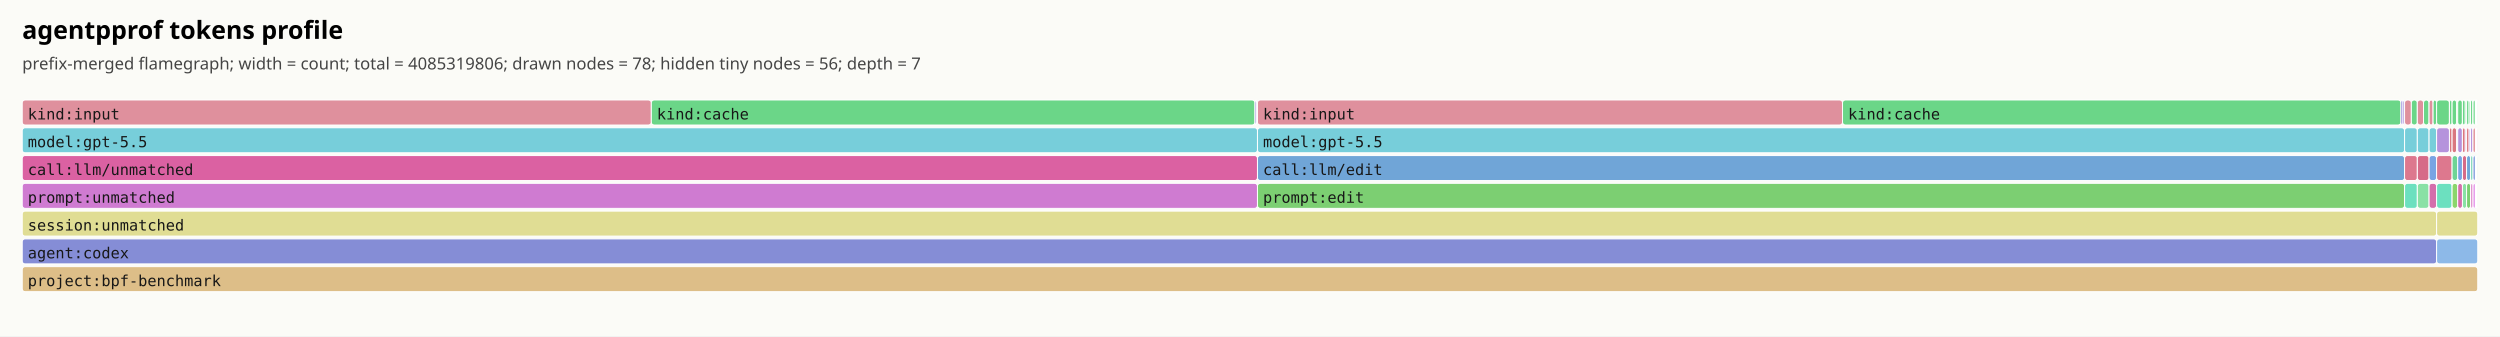
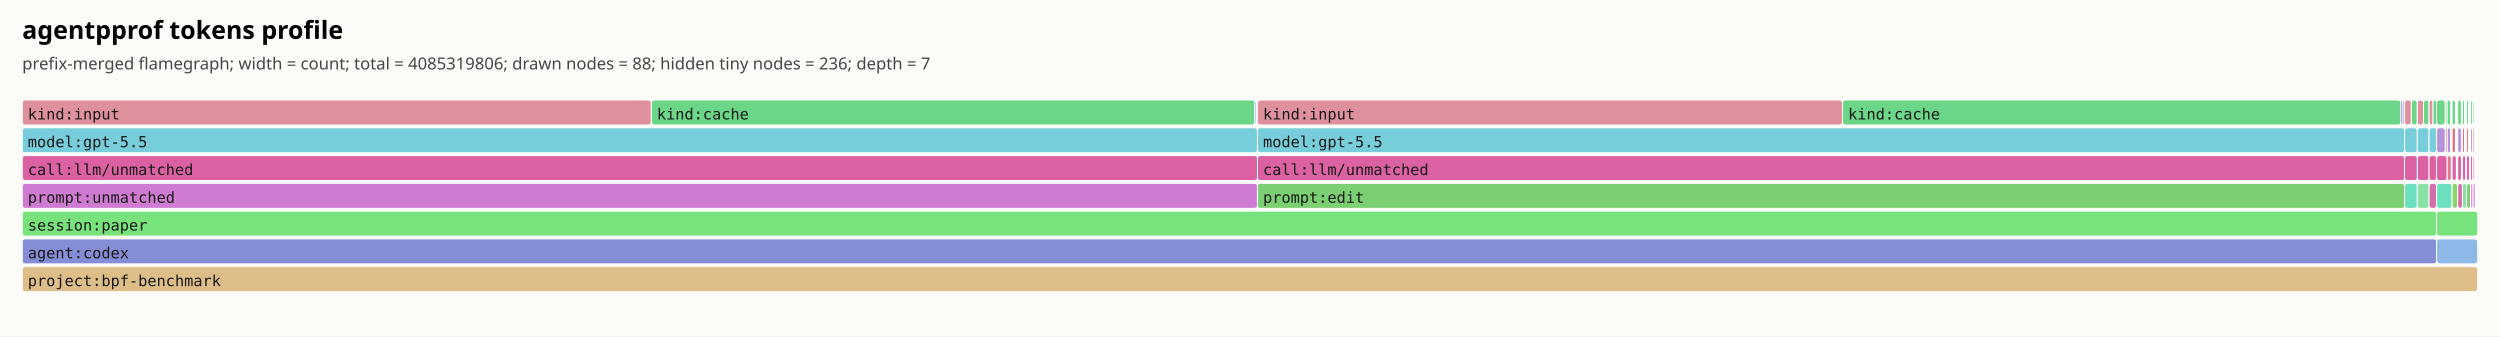
<svg xmlns="http://www.w3.org/2000/svg" width="1800" height="242" viewBox="0 0 1800 242">
  <style>text{font-family:ui-monospace,Menlo,monospace;font-size:11px;pointer-events:none}.title{font-family:system-ui,sans-serif;font-size:18px;font-weight:700}.meta{font-family:system-ui,sans-serif;font-size:12px;fill:#444}rect:hover{stroke:#111;stroke-width:1.2}</style>
  <rect width="1800" height="242" fill="#fbfbf7" />
  <text class="title" x="16" y="28">agentpprof tokens profile</text>
-   <text class="meta" x="16" y="50">prefix-merged flamegraph; width = count; total = 4085319806; drawn nodes = 78; hidden tiny nodes = 56; depth = 7</text>
+   <text class="meta" x="16" y="50">prefix-merged flamegraph; width = count; total = 4085319806; drawn nodes = 88; hidden tiny nodes = 236; depth = 7</text>
  <g>
    <rect x="16.000" y="192.000" width="1768.000" height="18" rx="2" ry="2" fill="hsl(38 55% 70%)" stroke="#fff" stroke-width=".7" />
    <text x="20.000" y="206.000" fill="#171717">project:bpf-benchmark</text>
  </g>
  <g>
    <rect x="16.000" y="172.000" width="1738.356" height="18" rx="2" ry="2" fill="hsl(234 50% 68%)" stroke="#fff" stroke-width=".7" />
    <text x="20.000" y="186.000" fill="#171717">agent:codex</text>
  </g>
  <g>
-     <rect x="16.000" y="152.000" width="1738.356" height="18" rx="2" ry="2" fill="hsl(58 55% 73%)" stroke="#fff" stroke-width=".7" />
-     <text x="20.000" y="166.000" fill="#171717">session:unmatched</text>
+     <rect x="16.000" y="152.000" width="1738.356" height="18" rx="2" ry="2" fill="hsl(123 66% 68%)" stroke="#fff" stroke-width=".7" />
+     <text x="20.000" y="166.000" fill="#171717">session:paper</text>
  </g>
  <g>
    <rect x="16.000" y="132.000" width="889.375" height="18" rx="2" ry="2" fill="hsl(299 48% 65%)" stroke="#fff" stroke-width=".7" />
    <text x="20.000" y="146.000" fill="#171717">prompt:unmatched</text>
  </g>
  <g>
    <rect x="16.000" y="112.000" width="889.375" height="18" rx="2" ry="2" fill="hsl(328 63% 62%)" stroke="#fff" stroke-width=".7" />
    <text x="20.000" y="126.000" fill="#171717">call:llm/unmatched</text>
  </g>
  <g>
    <rect x="16.000" y="92.000" width="889.375" height="18" rx="2" ry="2" fill="hsl(187 57% 66%)" stroke="#fff" stroke-width=".7" />
    <text x="20.000" y="106.000" fill="#171717">model:gpt-5.5</text>
  </g>
  <g>
    <rect x="16.000" y="72.000" width="452.944" height="18" rx="2" ry="2" fill="hsl(350 55% 72%)" stroke="#fff" stroke-width=".7" />
    <text x="20.000" y="86.000" fill="#171717">kind:input</text>
  </g>
  <g>
    <rect x="468.944" y="72.000" width="434.627" height="18" rx="2" ry="2" fill="hsl(136 57% 63%)" stroke="#fff" stroke-width=".7" />
    <text x="472.944" y="86.000" fill="#171717">kind:cache</text>
  </g>
  <g>
    <rect x="903.571" y="72.000" width="1.005" height="18" rx="2" ry="2" fill="hsl(250 55% 62%)" stroke="#fff" stroke-width=".7" />
  </g>
  <g>
    <rect x="904.576" y="72.000" width="0.800" height="18" rx="2" ry="2" fill="hsl(261 52% 68%)" stroke="#fff" stroke-width=".7" />
  </g>
  <g>
    <rect x="905.375" y="132.000" width="825.919" height="18" rx="2" ry="2" fill="hsl(114 49% 63%)" stroke="#fff" stroke-width=".7" />
    <text x="909.375" y="146.000" fill="#171717">prompt:edit</text>
  </g>
  <g>
-     <rect x="905.375" y="112.000" width="825.919" height="18" rx="2" ry="2" fill="hsl(209 56% 64%)" stroke="#fff" stroke-width=".7" />
-     <text x="909.375" y="126.000" fill="#171717">call:llm/edit</text>
+     <rect x="905.375" y="112.000" width="825.919" height="18" rx="2" ry="2" fill="hsl(328 63% 62%)" stroke="#fff" stroke-width=".7" />
+     <text x="909.375" y="126.000" fill="#171717">call:llm/unmatched</text>
  </g>
  <g>
    <rect x="905.375" y="92.000" width="825.919" height="18" rx="2" ry="2" fill="hsl(187 57% 66%)" stroke="#fff" stroke-width=".7" />
    <text x="909.375" y="106.000" fill="#171717">model:gpt-5.5</text>
  </g>
  <g>
    <rect x="905.375" y="72.000" width="421.245" height="18" rx="2" ry="2" fill="hsl(350 55% 72%)" stroke="#fff" stroke-width=".7" />
    <text x="909.375" y="86.000" fill="#171717">kind:input</text>
  </g>
  <g>
    <rect x="1326.620" y="72.000" width="402.082" height="18" rx="2" ry="2" fill="hsl(136 57% 63%)" stroke="#fff" stroke-width=".7" />
    <text x="1330.620" y="86.000" fill="#171717">kind:cache</text>
  </g>
  <g>
    <rect x="1728.702" y="72.000" width="1.415" height="18" rx="2" ry="2" fill="hsl(250 55% 62%)" stroke="#fff" stroke-width=".7" />
  </g>
  <g>
    <rect x="1730.117" y="72.000" width="1.177" height="18" rx="2" ry="2" fill="hsl(261 52% 68%)" stroke="#fff" stroke-width=".7" />
  </g>
  <g>
    <rect x="1731.294" y="132.000" width="9.180" height="18" rx="2" ry="2" fill="hsl(163 65% 65%)" stroke="#fff" stroke-width=".7" />
  </g>
  <g>
-     <rect x="1731.294" y="112.000" width="9.180" height="18" rx="2" ry="2" fill="hsl(347 60% 67%)" stroke="#fff" stroke-width=".7" />
+     <rect x="1731.294" y="112.000" width="9.180" height="18" rx="2" ry="2" fill="hsl(328 63% 62%)" stroke="#fff" stroke-width=".7" />
  </g>
  <g>
    <rect x="1731.294" y="92.000" width="9.180" height="18" rx="2" ry="2" fill="hsl(187 57% 66%)" stroke="#fff" stroke-width=".7" />
  </g>
  <g>
    <rect x="1731.294" y="72.000" width="4.862" height="18" rx="2" ry="2" fill="hsl(350 55% 72%)" stroke="#fff" stroke-width=".7" />
  </g>
  <g>
    <rect x="1736.156" y="72.000" width="4.277" height="18" rx="2" ry="2" fill="hsl(136 57% 63%)" stroke="#fff" stroke-width=".7" />
  </g>
  <g>
    <rect x="1740.474" y="132.000" width="8.455" height="18" rx="2" ry="2" fill="hsl(139 60% 71%)" stroke="#fff" stroke-width=".7" />
  </g>
  <g>
-     <rect x="1740.474" y="112.000" width="8.455" height="18" rx="2" ry="2" fill="hsl(344 57% 63%)" stroke="#fff" stroke-width=".7" />
+     <rect x="1740.474" y="112.000" width="8.455" height="18" rx="2" ry="2" fill="hsl(328 63% 62%)" stroke="#fff" stroke-width=".7" />
  </g>
  <g>
    <rect x="1740.474" y="92.000" width="8.455" height="18" rx="2" ry="2" fill="hsl(187 57% 66%)" stroke="#fff" stroke-width=".7" />
  </g>
  <g>
    <rect x="1740.474" y="72.000" width="4.466" height="18" rx="2" ry="2" fill="hsl(350 55% 72%)" stroke="#fff" stroke-width=".7" />
  </g>
  <g>
    <rect x="1744.941" y="72.000" width="3.952" height="18" rx="2" ry="2" fill="hsl(136 57% 63%)" stroke="#fff" stroke-width=".7" />
  </g>
  <g>
    <rect x="1748.929" y="132.000" width="5.427" height="18" rx="2" ry="2" fill="hsl(324 54% 63%)" stroke="#fff" stroke-width=".7" />
  </g>
  <g>
-     <rect x="1748.929" y="112.000" width="5.427" height="18" rx="2" ry="2" fill="hsl(215 66% 68%)" stroke="#fff" stroke-width=".7" />
+     <rect x="1748.929" y="112.000" width="5.427" height="18" rx="2" ry="2" fill="hsl(328 63% 62%)" stroke="#fff" stroke-width=".7" />
  </g>
  <g>
    <rect x="1748.929" y="92.000" width="5.427" height="18" rx="2" ry="2" fill="hsl(187 57% 66%)" stroke="#fff" stroke-width=".7" />
  </g>
  <g>
    <rect x="1748.929" y="72.000" width="2.880" height="18" rx="2" ry="2" fill="hsl(350 55% 72%)" stroke="#fff" stroke-width=".7" />
  </g>
  <g>
    <rect x="1751.809" y="72.000" width="2.505" height="18" rx="2" ry="2" fill="hsl(136 57% 63%)" stroke="#fff" stroke-width=".7" />
  </g>
  <g>
    <rect x="1754.356" y="172.000" width="29.644" height="18" rx="2" ry="2" fill="hsl(211 66% 73%)" stroke="#fff" stroke-width=".7" />
  </g>
  <g>
-     <rect x="1754.356" y="152.000" width="29.644" height="18" rx="2" ry="2" fill="hsl(58 55% 73%)" stroke="#fff" stroke-width=".7" />
+     <rect x="1754.356" y="152.000" width="29.644" height="18" rx="2" ry="2" fill="hsl(123 66% 68%)" stroke="#fff" stroke-width=".7" />
  </g>
  <g>
    <rect x="1754.356" y="132.000" width="11.143" height="18" rx="2" ry="2" fill="hsl(163 65% 65%)" stroke="#fff" stroke-width=".7" />
  </g>
  <g>
-     <rect x="1754.356" y="112.000" width="11.143" height="18" rx="2" ry="2" fill="hsl(347 60% 67%)" stroke="#fff" stroke-width=".7" />
-   </g>
-   <g>
-     <rect x="1754.356" y="92.000" width="9.242" height="18" rx="2" ry="2" fill="hsl(268 51% 72%)" stroke="#fff" stroke-width=".7" />
-   </g>
-   <g>
-     <rect x="1754.356" y="72.000" width="9.182" height="18" rx="2" ry="2" fill="hsl(136 57% 63%)" stroke="#fff" stroke-width=".7" />
-   </g>
-   <g>
-     <rect x="1763.598" y="92.000" width="1.901" height="18" rx="2" ry="2" fill="hsl(355 57% 66%)" stroke="#fff" stroke-width=".7" />
-   </g>
-   <g>
-     <rect x="1763.598" y="72.000" width="1.889" height="18" rx="2" ry="2" fill="hsl(136 57% 63%)" stroke="#fff" stroke-width=".7" />
+     <rect x="1754.356" y="112.000" width="7.628" height="18" rx="2" ry="2" fill="hsl(328 63% 62%)" stroke="#fff" stroke-width=".7" />
+   </g>
+   <g>
+     <rect x="1754.356" y="92.000" width="6.264" height="18" rx="2" ry="2" fill="hsl(268 51% 72%)" stroke="#fff" stroke-width=".7" />
+   </g>
+   <g>
+     <rect x="1754.356" y="72.000" width="6.226" height="18" rx="2" ry="2" fill="hsl(136 57% 63%)" stroke="#fff" stroke-width=".7" />
+   </g>
+   <g>
+     <rect x="1760.620" y="92.000" width="1.365" height="18" rx="2" ry="2" fill="hsl(355 57% 66%)" stroke="#fff" stroke-width=".7" />
+   </g>
+   <g>
+     <rect x="1760.620" y="72.000" width="1.356" height="18" rx="2" ry="2" fill="hsl(136 57% 63%)" stroke="#fff" stroke-width=".7" />
+   </g>
+   <g>
+     <rect x="1761.984" y="112.000" width="2.925" height="18" rx="2" ry="2" fill="hsl(347 60% 67%)" stroke="#fff" stroke-width=".7" />
+   </g>
+   <g>
+     <rect x="1761.984" y="92.000" width="2.499" height="18" rx="2" ry="2" fill="hsl(268 51% 72%)" stroke="#fff" stroke-width=".7" />
+   </g>
+   <g>
+     <rect x="1761.984" y="72.000" width="2.480" height="18" rx="2" ry="2" fill="hsl(136 57% 63%)" stroke="#fff" stroke-width=".7" />
+   </g>
+   <g>
+     <rect x="1764.483" y="92.000" width="0.426" height="18" rx="2" ry="2" fill="hsl(355 57% 66%)" stroke="#fff" stroke-width=".7" />
+   </g>
+   <g>
+     <rect x="1764.483" y="72.000" width="0.423" height="18" rx="2" ry="2" fill="hsl(136 57% 63%)" stroke="#fff" stroke-width=".7" />
  </g>
  <g>
    <rect x="1765.499" y="132.000" width="4.054" height="18" rx="2" ry="2" fill="hsl(102 57% 63%)" stroke="#fff" stroke-width=".7" />
  </g>
  <g>
-     <rect x="1765.499" y="112.000" width="4.054" height="18" rx="2" ry="2" fill="hsl(143 54% 63%)" stroke="#fff" stroke-width=".7" />
-   </g>
-   <g>
-     <rect x="1765.499" y="92.000" width="3.249" height="18" rx="2" ry="2" fill="hsl(355 57% 66%)" stroke="#fff" stroke-width=".7" />
-   </g>
-   <g>
-     <rect x="1765.499" y="72.000" width="3.241" height="18" rx="2" ry="2" fill="hsl(136 57% 63%)" stroke="#fff" stroke-width=".7" />
-   </g>
-   <g>
-     <rect x="1768.749" y="92.000" width="0.805" height="18" rx="2" ry="2" fill="hsl(268 51% 72%)" stroke="#fff" stroke-width=".7" />
-   </g>
-   <g>
-     <rect x="1768.749" y="72.000" width="0.804" height="18" rx="2" ry="2" fill="hsl(136 57% 63%)" stroke="#fff" stroke-width=".7" />
+     <rect x="1765.499" y="112.000" width="3.104" height="18" rx="2" ry="2" fill="hsl(328 63% 62%)" stroke="#fff" stroke-width=".7" />
+   </g>
+   <g>
+     <rect x="1765.499" y="92.000" width="2.471" height="18" rx="2" ry="2" fill="hsl(355 57% 66%)" stroke="#fff" stroke-width=".7" />
+   </g>
+   <g>
+     <rect x="1765.499" y="72.000" width="2.465" height="18" rx="2" ry="2" fill="hsl(136 57% 63%)" stroke="#fff" stroke-width=".7" />
+   </g>
+   <g>
+     <rect x="1767.970" y="92.000" width="0.633" height="18" rx="2" ry="2" fill="hsl(268 51% 72%)" stroke="#fff" stroke-width=".7" />
+   </g>
+   <g>
+     <rect x="1767.970" y="72.000" width="0.631" height="18" rx="2" ry="2" fill="hsl(136 57% 63%)" stroke="#fff" stroke-width=".7" />
+   </g>
+   <g>
+     <rect x="1768.603" y="112.000" width="0.367" height="18" rx="2" ry="2" fill="hsl(347 60% 67%)" stroke="#fff" stroke-width=".7" />
  </g>
  <g>
    <rect x="1769.554" y="132.000" width="3.407" height="18" rx="2" ry="2" fill="hsl(324 54% 63%)" stroke="#fff" stroke-width=".7" />
  </g>
  <g>
-     <rect x="1769.554" y="112.000" width="3.407" height="18" rx="2" ry="2" fill="hsl(215 66% 68%)" stroke="#fff" stroke-width=".7" />
-   </g>
-   <g>
-     <rect x="1769.554" y="92.000" width="3.329" height="18" rx="2" ry="2" fill="hsl(268 51% 72%)" stroke="#fff" stroke-width=".7" />
-   </g>
-   <g>
-     <rect x="1769.554" y="72.000" width="3.315" height="18" rx="2" ry="2" fill="hsl(136 57% 63%)" stroke="#fff" stroke-width=".7" />
+     <rect x="1769.554" y="112.000" width="2.710" height="18" rx="2" ry="2" fill="hsl(328 63% 62%)" stroke="#fff" stroke-width=".7" />
+   </g>
+   <g>
+     <rect x="1769.554" y="92.000" width="2.671" height="18" rx="2" ry="2" fill="hsl(268 51% 72%)" stroke="#fff" stroke-width=".7" />
+   </g>
+   <g>
+     <rect x="1769.554" y="72.000" width="2.660" height="18" rx="2" ry="2" fill="hsl(136 57% 63%)" stroke="#fff" stroke-width=".7" />
+   </g>
+   <g>
+     <rect x="1772.263" y="112.000" width="0.467" height="18" rx="2" ry="2" fill="hsl(347 60% 67%)" stroke="#fff" stroke-width=".7" />
+   </g>
+   <g>
+     <rect x="1772.263" y="92.000" width="0.467" height="18" rx="2" ry="2" fill="hsl(268 51% 72%)" stroke="#fff" stroke-width=".7" />
+   </g>
+   <g>
+     <rect x="1772.263" y="72.000" width="0.466" height="18" rx="2" ry="2" fill="hsl(136 57% 63%)" stroke="#fff" stroke-width=".7" />
  </g>
  <g>
    <rect x="1772.960" y="132.000" width="2.979" height="18" rx="2" ry="2" fill="hsl(139 60% 71%)" stroke="#fff" stroke-width=".7" />
  </g>
  <g>
-     <rect x="1772.960" y="112.000" width="2.979" height="18" rx="2" ry="2" fill="hsl(344 57% 63%)" stroke="#fff" stroke-width=".7" />
-   </g>
-   <g>
-     <rect x="1772.960" y="92.000" width="2.019" height="18" rx="2" ry="2" fill="hsl(355 57% 66%)" stroke="#fff" stroke-width=".7" />
-   </g>
-   <g>
-     <rect x="1772.960" y="72.000" width="2.011" height="18" rx="2" ry="2" fill="hsl(136 57% 63%)" stroke="#fff" stroke-width=".7" />
-   </g>
-   <g>
-     <rect x="1774.979" y="92.000" width="0.960" height="18" rx="2" ry="2" fill="hsl(268 51% 72%)" stroke="#fff" stroke-width=".7" />
-   </g>
-   <g>
-     <rect x="1774.979" y="72.000" width="0.959" height="18" rx="2" ry="2" fill="hsl(136 57% 63%)" stroke="#fff" stroke-width=".7" />
+     <rect x="1772.960" y="112.000" width="2.343" height="18" rx="2" ry="2" fill="hsl(328 63% 62%)" stroke="#fff" stroke-width=".7" />
+   </g>
+   <g>
+     <rect x="1772.960" y="92.000" width="1.565" height="18" rx="2" ry="2" fill="hsl(355 57% 66%)" stroke="#fff" stroke-width=".7" />
+   </g>
+   <g>
+     <rect x="1772.960" y="72.000" width="1.559" height="18" rx="2" ry="2" fill="hsl(136 57% 63%)" stroke="#fff" stroke-width=".7" />
+   </g>
+   <g>
+     <rect x="1774.525" y="92.000" width="0.777" height="18" rx="2" ry="2" fill="hsl(268 51% 72%)" stroke="#fff" stroke-width=".7" />
+   </g>
+   <g>
+     <rect x="1774.525" y="72.000" width="0.776" height="18" rx="2" ry="2" fill="hsl(136 57% 63%)" stroke="#fff" stroke-width=".7" />
  </g>
  <g>
    <rect x="1775.939" y="132.000" width="2.857" height="18" rx="2" ry="2" fill="hsl(114 49% 63%)" stroke="#fff" stroke-width=".7" />
  </g>
  <g>
-     <rect x="1775.939" y="112.000" width="2.857" height="18" rx="2" ry="2" fill="hsl(209 56% 64%)" stroke="#fff" stroke-width=".7" />
-   </g>
-   <g>
-     <rect x="1775.939" y="92.000" width="1.827" height="18" rx="2" ry="2" fill="hsl(355 57% 66%)" stroke="#fff" stroke-width=".7" />
-   </g>
-   <g>
-     <rect x="1775.939" y="72.000" width="1.801" height="18" rx="2" ry="2" fill="hsl(136 57% 63%)" stroke="#fff" stroke-width=".7" />
-   </g>
-   <g>
-     <rect x="1777.766" y="92.000" width="1.030" height="18" rx="2" ry="2" fill="hsl(268 51% 72%)" stroke="#fff" stroke-width=".7" />
-   </g>
-   <g>
-     <rect x="1777.766" y="72.000" width="1.028" height="18" rx="2" ry="2" fill="hsl(136 57% 63%)" stroke="#fff" stroke-width=".7" />
+     <rect x="1775.939" y="112.000" width="2.160" height="18" rx="2" ry="2" fill="hsl(328 63% 62%)" stroke="#fff" stroke-width=".7" />
+   </g>
+   <g>
+     <rect x="1775.939" y="92.000" width="1.473" height="18" rx="2" ry="2" fill="hsl(355 57% 66%)" stroke="#fff" stroke-width=".7" />
+   </g>
+   <g>
+     <rect x="1775.939" y="72.000" width="1.450" height="18" rx="2" ry="2" fill="hsl(136 57% 63%)" stroke="#fff" stroke-width=".7" />
+   </g>
+   <g>
+     <rect x="1777.413" y="92.000" width="0.687" height="18" rx="2" ry="2" fill="hsl(268 51% 72%)" stroke="#fff" stroke-width=".7" />
+   </g>
+   <g>
+     <rect x="1777.413" y="72.000" width="0.686" height="18" rx="2" ry="2" fill="hsl(136 57% 63%)" stroke="#fff" stroke-width=".7" />
+   </g>
+   <g>
+     <rect x="1778.100" y="112.000" width="0.370" height="18" rx="2" ry="2" fill="hsl(347 60% 67%)" stroke="#fff" stroke-width=".7" />
  </g>
  <g>
    <rect x="1778.796" y="132.000" width="1.810" height="18" rx="2" ry="2" fill="hsl(315 55% 73%)" stroke="#fff" stroke-width=".7" />
  </g>
  <g>
-     <rect x="1778.796" y="112.000" width="1.810" height="18" rx="2" ry="2" fill="hsl(159 52% 69%)" stroke="#fff" stroke-width=".7" />
-   </g>
-   <g>
-     <rect x="1778.796" y="92.000" width="1.629" height="18" rx="2" ry="2" fill="hsl(268 51% 72%)" stroke="#fff" stroke-width=".7" />
-   </g>
-   <g>
-     <rect x="1778.796" y="72.000" width="1.607" height="18" rx="2" ry="2" fill="hsl(136 57% 63%)" stroke="#fff" stroke-width=".7" />
+     <rect x="1778.796" y="112.000" width="1.472" height="18" rx="2" ry="2" fill="hsl(328 63% 62%)" stroke="#fff" stroke-width=".7" />
+   </g>
+   <g>
+     <rect x="1778.796" y="92.000" width="1.332" height="18" rx="2" ry="2" fill="hsl(268 51% 72%)" stroke="#fff" stroke-width=".7" />
+   </g>
+   <g>
+     <rect x="1778.796" y="72.000" width="1.312" height="18" rx="2" ry="2" fill="hsl(136 57% 63%)" stroke="#fff" stroke-width=".7" />
  </g>
  <g>
    <rect x="1780.606" y="132.000" width="1.643" height="18" rx="2" ry="2" fill="hsl(297 66% 69%)" stroke="#fff" stroke-width=".7" />
  </g>
  <g>
-     <rect x="1780.606" y="112.000" width="1.643" height="18" rx="2" ry="2" fill="hsl(222 57% 63%)" stroke="#fff" stroke-width=".7" />
-   </g>
-   <g>
-     <rect x="1780.606" y="92.000" width="1.643" height="18" rx="2" ry="2" fill="hsl(355 57% 66%)" stroke="#fff" stroke-width=".7" />
-   </g>
-   <g>
-     <rect x="1780.606" y="72.000" width="1.639" height="18" rx="2" ry="2" fill="hsl(136 57% 63%)" stroke="#fff" stroke-width=".7" />
+     <rect x="1780.606" y="112.000" width="1.125" height="18" rx="2" ry="2" fill="hsl(328 63% 62%)" stroke="#fff" stroke-width=".7" />
+   </g>
+   <g>
+     <rect x="1780.606" y="92.000" width="1.125" height="18" rx="2" ry="2" fill="hsl(355 57% 66%)" stroke="#fff" stroke-width=".7" />
+   </g>
+   <g>
+     <rect x="1780.606" y="72.000" width="1.122" height="18" rx="2" ry="2" fill="hsl(136 57% 63%)" stroke="#fff" stroke-width=".7" />
  </g>
  <g>
    <rect x="1782.250" y="132.000" width="0.689" height="18" rx="2" ry="2" fill="hsl(258 54% 63%)" stroke="#fff" stroke-width=".7" />
  </g>
  <g>
-     <rect x="1782.250" y="112.000" width="0.689" height="18" rx="2" ry="2" fill="hsl(182 49% 66%)" stroke="#fff" stroke-width=".7" />
-   </g>
-   <g>
-     <rect x="1782.250" y="92.000" width="0.689" height="18" rx="2" ry="2" fill="hsl(268 51% 72%)" stroke="#fff" stroke-width=".7" />
-   </g>
-   <g>
-     <rect x="1782.250" y="72.000" width="0.684" height="18" rx="2" ry="2" fill="hsl(136 57% 63%)" stroke="#fff" stroke-width=".7" />
+     <rect x="1782.250" y="112.000" width="0.603" height="18" rx="2" ry="2" fill="hsl(328 63% 62%)" stroke="#fff" stroke-width=".7" />
+   </g>
+   <g>
+     <rect x="1782.250" y="92.000" width="0.603" height="18" rx="2" ry="2" fill="hsl(268 51% 72%)" stroke="#fff" stroke-width=".7" />
+   </g>
+   <g>
+     <rect x="1782.250" y="72.000" width="0.599" height="18" rx="2" ry="2" fill="hsl(136 57% 63%)" stroke="#fff" stroke-width=".7" />
  </g>
  <g>
    <rect x="1782.939" y="132.000" width="0.615" height="18" rx="2" ry="2" fill="hsl(84 64% 71%)" stroke="#fff" stroke-width=".7" />
  </g>
  <g>
-     <rect x="1782.939" y="112.000" width="0.615" height="18" rx="2" ry="2" fill="hsl(117 53% 64%)" stroke="#fff" stroke-width=".7" />
-   </g>
-   <g>
-     <rect x="1782.939" y="92.000" width="0.615" height="18" rx="2" ry="2" fill="hsl(355 57% 66%)" stroke="#fff" stroke-width=".7" />
-   </g>
-   <g>
-     <rect x="1782.939" y="72.000" width="0.612" height="18" rx="2" ry="2" fill="hsl(136 57% 63%)" stroke="#fff" stroke-width=".7" />
+     <rect x="1782.939" y="112.000" width="0.407" height="18" rx="2" ry="2" fill="hsl(328 63% 62%)" stroke="#fff" stroke-width=".7" />
+   </g>
+   <g>
+     <rect x="1782.939" y="92.000" width="0.407" height="18" rx="2" ry="2" fill="hsl(355 57% 66%)" stroke="#fff" stroke-width=".7" />
+   </g>
+   <g>
+     <rect x="1782.939" y="72.000" width="0.405" height="18" rx="2" ry="2" fill="hsl(136 57% 63%)" stroke="#fff" stroke-width=".7" />
  </g>
</svg>
